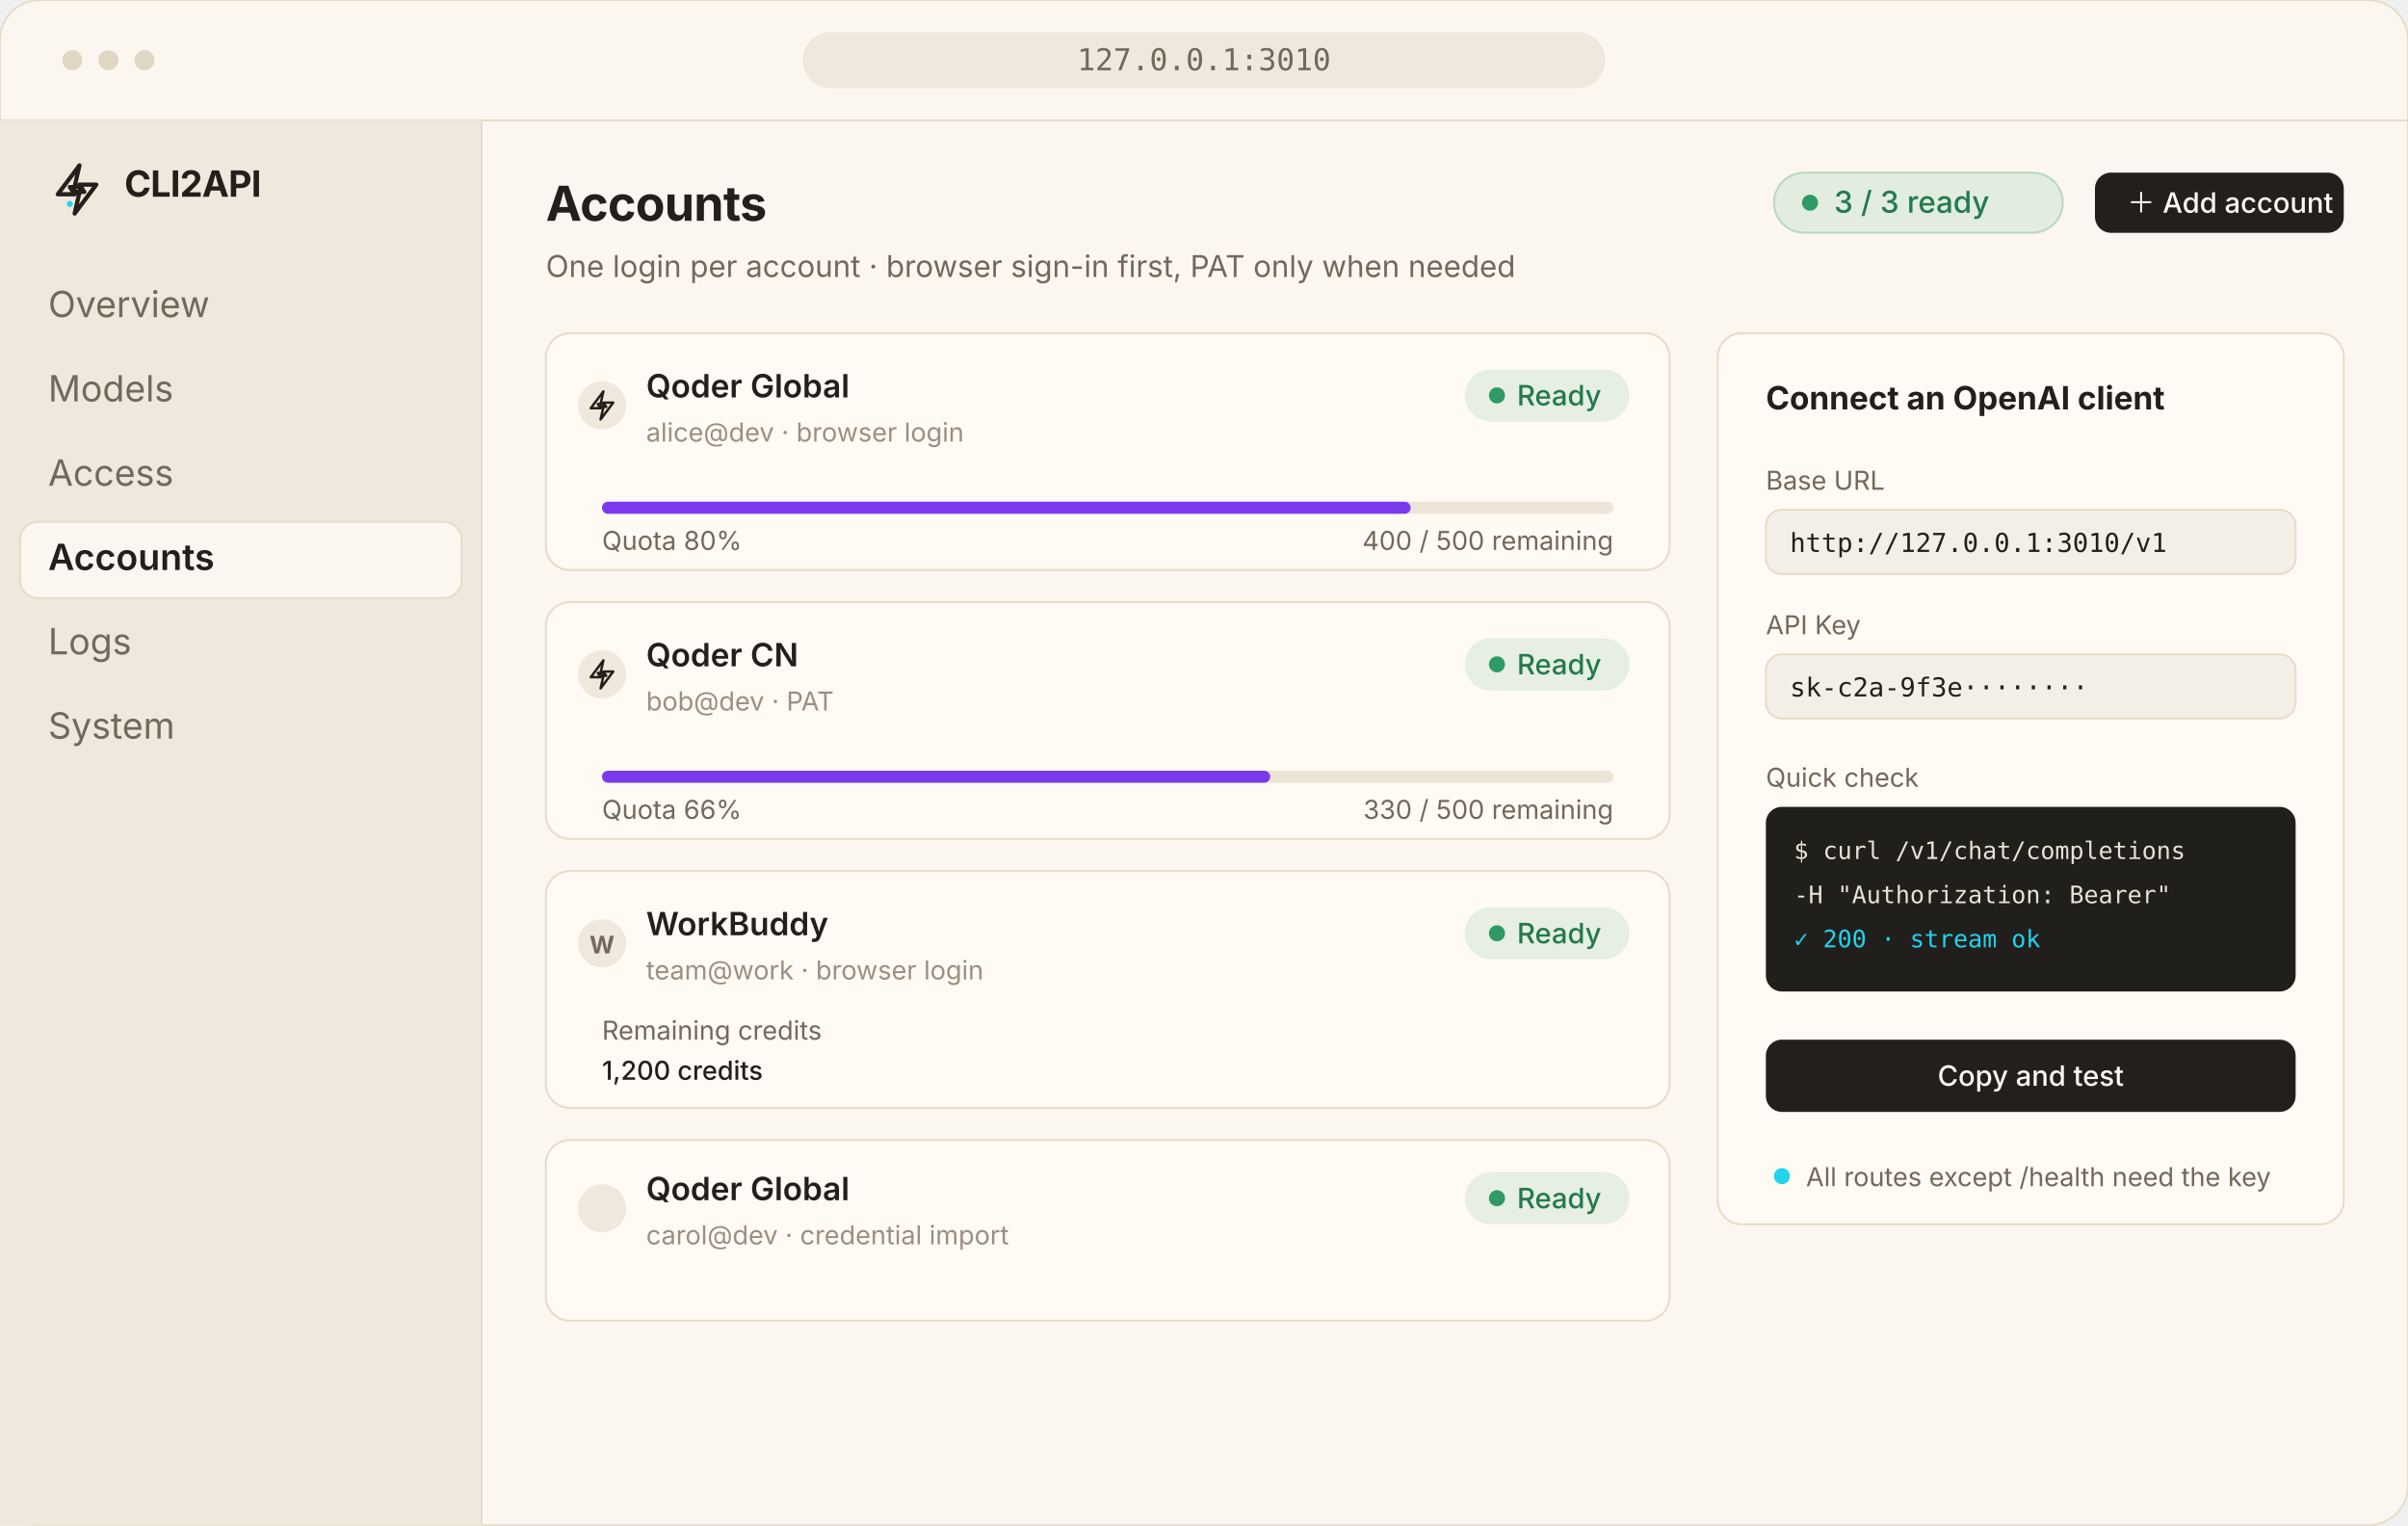
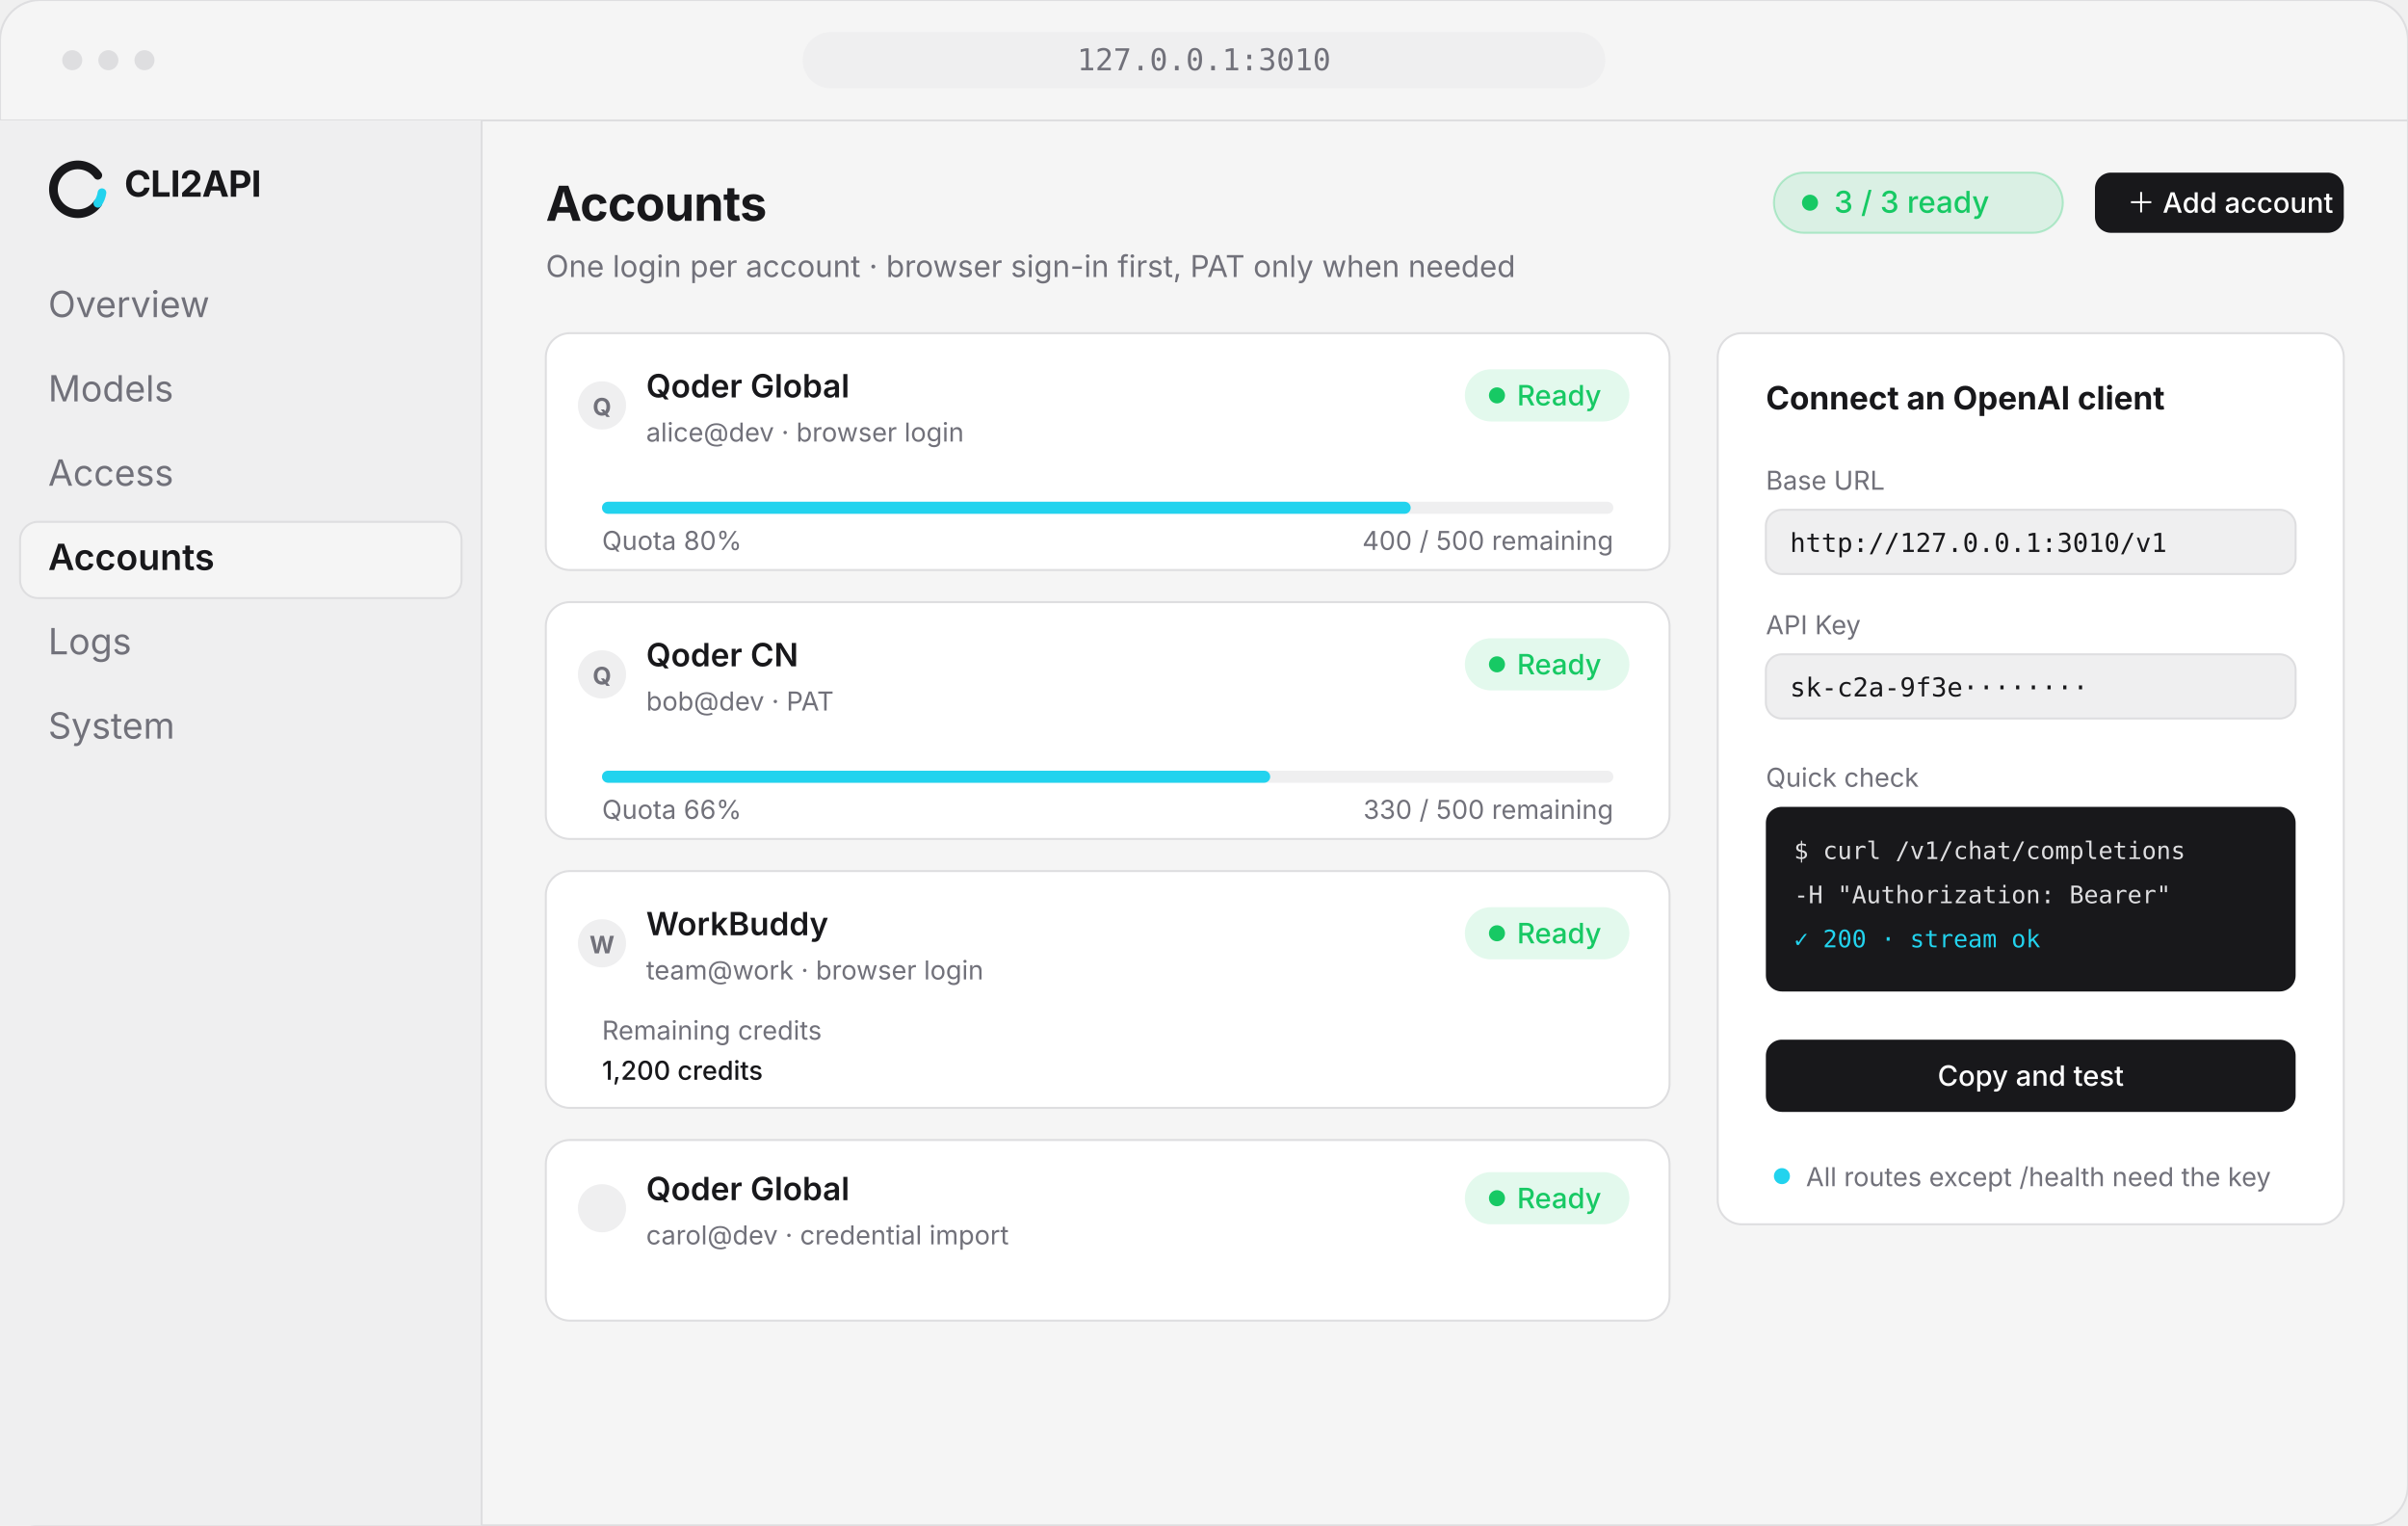
<svg xmlns="http://www.w3.org/2000/svg" width="1200" height="760" viewBox="0 0 1200 760" role="img" aria-labelledby="cw-title-en cw-desc-en" font-family="-apple-system, BlinkMacSystemFont, 'Segoe UI', 'PingFang SC', system-ui, sans-serif">
-   <rect width="1200" height="760" rx="20" fill="#fbf7f0" stroke="#e6dccb" />
-   <circle cx="36" cy="30" r="5" fill="#e0d6c4" />
-   <circle cx="54" cy="30" r="5" fill="#e0d6c4" />
-   <circle cx="72" cy="30" r="5" fill="#e0d6c4" />
-   <rect x="400" y="16" width="400" height="28" rx="14" fill="#efe8dc" />
-   <text x="600" y="35" text-anchor="middle" font-family="ui-monospace, 'SF Mono', Menlo, Consolas, monospace" font-size="15" fill="#72685c">127.0.0.1:3010</text>
-   <line x1="0" y1="60" x2="1200" y2="60" stroke="#e6dccb" />
-   <rect x="0" y="60" width="240" height="700" fill="#efe8dc" />
-   <line x1="240" y1="60" x2="240" y2="760" stroke="#e6dccb" />
-   <g transform="translate(24 80) scale(1.2)" fill="none">
-     <path d="M13 2 L4 14 H11 L9 11 H13.5 L11 22 L20 10 H13 L15 13 H10.5 Z" stroke="#241f1a" stroke-width="1.75" stroke-linejoin="round" stroke-linecap="round" />
-     <circle cx="9" cy="18" r="1.25" fill="#22D3EE" />
+   <rect width="1200" height="760" rx="20" fill="#F5F5F5" stroke="#DEDEE0" />
+   <circle cx="36" cy="30" r="5" fill="#DEDEE0" />
+   <circle cx="54" cy="30" r="5" fill="#DEDEE0" />
+   <circle cx="72" cy="30" r="5" fill="#DEDEE0" />
+   <rect x="400" y="16" width="400" height="28" rx="14" fill="#EFEFF0" />
+   <text x="600" y="35" text-anchor="middle" font-family="ui-monospace, 'SF Mono', Menlo, Consolas, monospace" font-size="15" fill="#71717A">127.0.0.1:3010</text>
+   <line x1="0" y1="60" x2="1200" y2="60" stroke="#DEDEE0" />
+   <rect x="0" y="60" width="240" height="700" fill="#EFEFF0" />
+   <line x1="240" y1="60" x2="240" y2="760" stroke="#DEDEE0" />
+   <g transform="translate(14 70) scale(0.38)" fill="none">
+     <path fill="none" stroke="#18181B" stroke-width="11.4" stroke-linecap="round" stroke-linejoin="round" d="M 91.413 45.646 A 32.000 32.000 0 1 0 91.413 82.354" />
+     <path fill="none" stroke="#22D3EE" stroke-width="11.4" stroke-linecap="round" stroke-linejoin="round" d="M 96.889 68.454 A 32.000 32.000 0 0 1 91.413 82.354" />
  </g>
-   <text x="62" y="98" font-size="18" font-weight="700" letter-spacing="-0.3" fill="#241f1a">CLI2API</text>
-   <text x="24" y="158" font-size="18" fill="#72685c">Overview</text>
-   <text x="24" y="200" font-size="18" fill="#72685c">Models</text>
-   <text x="24" y="242" font-size="18" fill="#72685c">Access</text>
-   <rect x="10" y="260" width="220" height="38" rx="9" fill="#fbf7f0" stroke="#e6dccb" />
-   <text x="24" y="284" font-size="18" font-weight="600" fill="#241f1a">Accounts</text>
-   <text x="24" y="326" font-size="18" fill="#72685c">Logs</text>
-   <text x="24" y="368" font-size="18" fill="#72685c">System</text>
-   <text x="272" y="110" font-size="24" font-weight="700" letter-spacing="-0.3" fill="#241f1a">Accounts</text>
-   <text x="272" y="138" font-size="15" fill="#72685c">One login per account · browser sign-in first, PAT only when needed</text>
-   <rect x="884" y="86" width="144" height="30" rx="15" fill="rgba(47,154,99,0.12)" stroke="rgba(47,154,99,0.28)" />
-   <circle cx="902" cy="101" r="4" fill="#2f9a63" />
-   <text x="914" y="106" font-size="15" font-weight="500" fill="#237a4e">3 / 3 ready</text>
-   <rect x="1044" y="86" width="124" height="30" rx="8" fill="#241f1a" />
-   <text x="1060" y="106" font-size="14" font-weight="500" fill="#fffaf3">＋ Add account</text>
-   <rect x="272" y="166" width="560" height="118" rx="12" fill="#fffaf3" stroke="#e6dccb" />
-   <circle cx="300" cy="202" r="12" fill="#efe8dc" />
-   <g transform="translate(291.6 193.6) scale(0.7)" fill="none">
-     <path d="M13 2 L4 14 H11 L9 11 H13.5 L11 22 L20 10 H13 L15 13 H10.5 Z" stroke="#241f1a" stroke-width="1.75" stroke-linejoin="round" stroke-linecap="round" />
-   </g>
-   <text x="322" y="198" font-size="16" font-weight="600" fill="#241f1a">Qoder Global</text>
-   <text x="322" y="220" font-size="13" fill="#9a8f82">alice@dev · browser login</text>
-   <rect x="730" y="184" width="82" height="26" rx="13" fill="rgba(47,154,99,0.12)" />
-   <circle cx="746" cy="197" r="4" fill="#2f9a63" />
-   <text x="756" y="202" font-size="14" font-weight="500" fill="#237a4e">Ready</text>
-   <rect x="300" y="250" width="504" height="6" rx="3" fill="#ece4d6" />
-   <rect x="300" y="250" width="403" height="6" rx="3" fill="#7C3AED" />
-   <text x="300" y="274" font-size="13" fill="#72685c">Quota 80%</text>
-   <text x="804" y="274" text-anchor="end" font-size="13" fill="#72685c">400 / 500 remaining</text>
-   <rect x="272" y="300" width="560" height="118" rx="12" fill="#fffaf3" stroke="#e6dccb" />
-   <circle cx="300" cy="336" r="12" fill="#efe8dc" />
-   <g transform="translate(291.6 327.6) scale(0.7)" fill="none">
-     <path d="M13 2 L4 14 H11 L9 11 H13.5 L11 22 L20 10 H13 L15 13 H10.5 Z" stroke="#241f1a" stroke-width="1.75" stroke-linejoin="round" stroke-linecap="round" />
-   </g>
-   <text x="322" y="332" font-size="16" font-weight="600" fill="#241f1a">Qoder CN</text>
-   <text x="322" y="354" font-size="13" fill="#9a8f82">bob@dev · PAT</text>
-   <rect x="730" y="318" width="82" height="26" rx="13" fill="rgba(47,154,99,0.12)" />
-   <circle cx="746" cy="331" r="4" fill="#2f9a63" />
-   <text x="756" y="336" font-size="14" font-weight="500" fill="#237a4e">Ready</text>
-   <rect x="300" y="384" width="504" height="6" rx="3" fill="#ece4d6" />
-   <rect x="300" y="384" width="333" height="6" rx="3" fill="#7C3AED" />
-   <text x="300" y="408" font-size="13" fill="#72685c">Quota 66%</text>
-   <text x="804" y="408" text-anchor="end" font-size="13" fill="#72685c">330 / 500 remaining</text>
-   <rect x="272" y="434" width="560" height="118" rx="12" fill="#fffaf3" stroke="#e6dccb" />
-   <circle cx="300" cy="470" r="12" fill="#efe8dc" />
-   <text x="300" y="475" text-anchor="middle" font-size="12" font-weight="700" fill="#72685c">W</text>
-   <text x="322" y="466" font-size="16" font-weight="600" fill="#241f1a">WorkBuddy</text>
-   <text x="322" y="488" font-size="13" fill="#9a8f82">team@work · browser login</text>
-   <rect x="730" y="452" width="82" height="26" rx="13" fill="rgba(47,154,99,0.12)" />
-   <circle cx="746" cy="465" r="4" fill="#2f9a63" />
-   <text x="756" y="470" font-size="14" font-weight="500" fill="#237a4e">Ready</text>
-   <text x="300" y="518" font-size="13" fill="#72685c">Remaining credits</text>
-   <text x="300" y="538" font-size="13" font-weight="500" fill="#241f1a">1,200 credits</text>
-   <rect x="272" y="568" width="560" height="90" rx="12" fill="#fffaf3" stroke="#e6dccb" />
-   <circle cx="300" cy="602" r="12" fill="#efe8dc" />
-   <text x="322" y="598" font-size="16" font-weight="600" fill="#241f1a">Qoder Global</text>
-   <text x="322" y="620" font-size="13" fill="#9a8f82">carol@dev · credential import</text>
-   <rect x="730" y="584" width="82" height="26" rx="13" fill="rgba(47,154,99,0.12)" />
-   <circle cx="746" cy="597" r="4" fill="#2f9a63" />
-   <text x="756" y="602" font-size="14" font-weight="500" fill="#237a4e">Ready</text>
-   <rect x="12" y="672" width="216" height="72" fill="#efe8dc" />
-   <rect x="856" y="166" width="312" height="444" rx="12" fill="#fffaf3" stroke="#e6dccb" />
-   <text x="880" y="204" font-size="16" font-weight="700" fill="#241f1a">Connect an OpenAI client</text>
-   <text x="880" y="244" font-size="13" fill="#72685c">Base URL</text>
-   <rect x="880" y="254" width="264" height="32" rx="8" fill="#f4efe6" stroke="#e6dccb" />
-   <text x="892" y="275" font-family="ui-monospace, 'SF Mono', Menlo, Consolas, monospace" font-size="13" fill="#241f1a">http://127.0.0.1:3010/v1</text>
-   <text x="880" y="316" font-size="13" fill="#72685c">API Key</text>
-   <rect x="880" y="326" width="264" height="32" rx="8" fill="#f4efe6" stroke="#e6dccb" />
-   <text x="892" y="347" font-family="ui-monospace, 'SF Mono', Menlo, Consolas, monospace" font-size="13" fill="#241f1a">sk-c2a-9f3e········</text>
-   <text x="880" y="392" font-size="13" fill="#72685c">Quick check</text>
-   <rect x="880" y="402" width="264" height="92" rx="8" fill="#211f1c" />
-   <text x="894" y="428" font-family="ui-monospace, 'SF Mono', Menlo, Consolas, monospace" font-size="12" fill="#e8e2d6">$ curl /v1/chat/completions</text>
-   <text x="894" y="450" font-family="ui-monospace, 'SF Mono', Menlo, Consolas, monospace" font-size="12" fill="#e8e2d6">  -H "Authorization: Bearer"</text>
+   <text x="62" y="98" font-size="18" font-weight="700" letter-spacing="-0.3" fill="#18181B">CLI2API</text>
+   <text x="24" y="158" font-size="18" fill="#71717A">Overview</text>
+   <text x="24" y="200" font-size="18" fill="#71717A">Models</text>
+   <text x="24" y="242" font-size="18" fill="#71717A">Access</text>
+   <rect x="10" y="260" width="220" height="38" rx="9" fill="#F5F5F5" stroke="#DEDEE0" />
+   <text x="24" y="284" font-size="18" font-weight="600" fill="#18181B">Accounts</text>
+   <text x="24" y="326" font-size="18" fill="#71717A">Logs</text>
+   <text x="24" y="368" font-size="18" fill="#71717A">System</text>
+   <text x="272" y="110" font-size="24" font-weight="700" letter-spacing="-0.3" fill="#18181B">Accounts</text>
+   <text x="272" y="138" font-size="15" fill="#71717A">One login per account · browser sign-in first, PAT only when needed</text>
+   <rect x="884" y="86" width="144" height="30" rx="15" fill="#17C964" fill-opacity="0.12" stroke="#17C964" stroke-opacity="0.28" />
+   <circle cx="902" cy="101" r="4" fill="#17C964" />
+   <text x="914" y="106" font-size="15" font-weight="500" fill="#17C964">3 / 3 ready</text>
+   <rect x="1044" y="86" width="124" height="30" rx="8" fill="#18181B" />
+   <text x="1060" y="106" font-size="14" font-weight="500" fill="#FFFFFF">＋ Add account</text>
+   <rect x="272" y="166" width="560" height="118" rx="12" fill="#FFFFFF" stroke="#DEDEE0" />
+   <circle cx="300" cy="202" r="12" fill="#EFEFF0" />
+   <text x="300" y="207" text-anchor="middle" font-size="12" font-weight="700" fill="#71717A">Q</text>
+   <text x="322" y="198" font-size="16" font-weight="600" fill="#18181B">Qoder Global</text>
+   <text x="322" y="220" font-size="13" fill="#71717A">alice@dev · browser login</text>
+   <rect x="730" y="184" width="82" height="26" rx="13" fill="#17C964" fill-opacity="0.12" />
+   <circle cx="746" cy="197" r="4" fill="#17C964" />
+   <text x="756" y="202" font-size="14" font-weight="500" fill="#17C964">Ready</text>
+   <rect x="300" y="250" width="504" height="6" rx="3" fill="#EFEFF0" />
+   <rect x="300" y="250" width="403" height="6" rx="3" fill="#22D3EE" />
+   <text x="300" y="274" font-size="13" fill="#71717A">Quota 80%</text>
+   <text x="804" y="274" text-anchor="end" font-size="13" fill="#71717A">400 / 500 remaining</text>
+   <rect x="272" y="300" width="560" height="118" rx="12" fill="#FFFFFF" stroke="#DEDEE0" />
+   <circle cx="300" cy="336" r="12" fill="#EFEFF0" />
+   <text x="300" y="341" text-anchor="middle" font-size="12" font-weight="700" fill="#71717A">Q</text>
+   <text x="322" y="332" font-size="16" font-weight="600" fill="#18181B">Qoder CN</text>
+   <text x="322" y="354" font-size="13" fill="#71717A">bob@dev · PAT</text>
+   <rect x="730" y="318" width="82" height="26" rx="13" fill="#17C964" fill-opacity="0.12" />
+   <circle cx="746" cy="331" r="4" fill="#17C964" />
+   <text x="756" y="336" font-size="14" font-weight="500" fill="#17C964">Ready</text>
+   <rect x="300" y="384" width="504" height="6" rx="3" fill="#EFEFF0" />
+   <rect x="300" y="384" width="333" height="6" rx="3" fill="#22D3EE" />
+   <text x="300" y="408" font-size="13" fill="#71717A">Quota 66%</text>
+   <text x="804" y="408" text-anchor="end" font-size="13" fill="#71717A">330 / 500 remaining</text>
+   <rect x="272" y="434" width="560" height="118" rx="12" fill="#FFFFFF" stroke="#DEDEE0" />
+   <circle cx="300" cy="470" r="12" fill="#EFEFF0" />
+   <text x="300" y="475" text-anchor="middle" font-size="12" font-weight="700" fill="#71717A">W</text>
+   <text x="322" y="466" font-size="16" font-weight="600" fill="#18181B">WorkBuddy</text>
+   <text x="322" y="488" font-size="13" fill="#71717A">team@work · browser login</text>
+   <rect x="730" y="452" width="82" height="26" rx="13" fill="#17C964" fill-opacity="0.12" />
+   <circle cx="746" cy="465" r="4" fill="#17C964" />
+   <text x="756" y="470" font-size="14" font-weight="500" fill="#17C964">Ready</text>
+   <text x="300" y="518" font-size="13" fill="#71717A">Remaining credits</text>
+   <text x="300" y="538" font-size="13" font-weight="500" fill="#18181B">1,200 credits</text>
+   <rect x="272" y="568" width="560" height="90" rx="12" fill="#FFFFFF" stroke="#DEDEE0" />
+   <circle cx="300" cy="602" r="12" fill="#EFEFF0" />
+   <text x="322" y="598" font-size="16" font-weight="600" fill="#18181B">Qoder Global</text>
+   <text x="322" y="620" font-size="13" fill="#71717A">carol@dev · credential import</text>
+   <rect x="730" y="584" width="82" height="26" rx="13" fill="#17C964" fill-opacity="0.12" />
+   <circle cx="746" cy="597" r="4" fill="#17C964" />
+   <text x="756" y="602" font-size="14" font-weight="500" fill="#17C964">Ready</text>
+   <rect x="12" y="672" width="216" height="72" fill="#EFEFF0" />
+   <rect x="856" y="166" width="312" height="444" rx="12" fill="#FFFFFF" stroke="#DEDEE0" />
+   <text x="880" y="204" font-size="16" font-weight="700" fill="#18181B">Connect an OpenAI client</text>
+   <text x="880" y="244" font-size="13" fill="#71717A">Base URL</text>
+   <rect x="880" y="254" width="264" height="32" rx="8" fill="#EFEFF0" stroke="#DEDEE0" />
+   <text x="892" y="275" font-family="ui-monospace, 'SF Mono', Menlo, Consolas, monospace" font-size="13" fill="#18181B">http://127.0.0.1:3010/v1</text>
+   <text x="880" y="316" font-size="13" fill="#71717A">API Key</text>
+   <rect x="880" y="326" width="264" height="32" rx="8" fill="#EFEFF0" stroke="#DEDEE0" />
+   <text x="892" y="347" font-family="ui-monospace, 'SF Mono', Menlo, Consolas, monospace" font-size="13" fill="#18181B">sk-c2a-9f3e········</text>
+   <text x="880" y="392" font-size="13" fill="#71717A">Quick check</text>
+   <rect x="880" y="402" width="264" height="92" rx="8" fill="#18181B" />
+   <text x="894" y="428" font-family="ui-monospace, 'SF Mono', Menlo, Consolas, monospace" font-size="12" fill="#DEDEE0">$ curl /v1/chat/completions</text>
+   <text x="894" y="450" font-family="ui-monospace, 'SF Mono', Menlo, Consolas, monospace" font-size="12" fill="#DEDEE0">  -H "Authorization: Bearer"</text>
  <text x="894" y="472" font-family="ui-monospace, 'SF Mono', Menlo, Consolas, monospace" font-size="12" fill="#22D3EE">✓ 200 · stream ok</text>
-   <rect x="880" y="518" width="264" height="36" rx="8" fill="#241f1a" />
-   <text x="1012" y="541" text-anchor="middle" font-size="14" font-weight="500" fill="#fffaf3">Copy and test</text>
+   <rect x="880" y="518" width="264" height="36" rx="8" fill="#18181B" />
+   <text x="1012" y="541" text-anchor="middle" font-size="14" font-weight="500" fill="#FFFFFF">Copy and test</text>
  <circle cx="888" cy="586" r="4" fill="#22D3EE" />
-   <text x="900" y="591" font-size="13" fill="#72685c">All routes except /health need the key</text>
+   <text x="900" y="591" font-size="13" fill="#71717A">All routes except /health need the key</text>
</svg>
